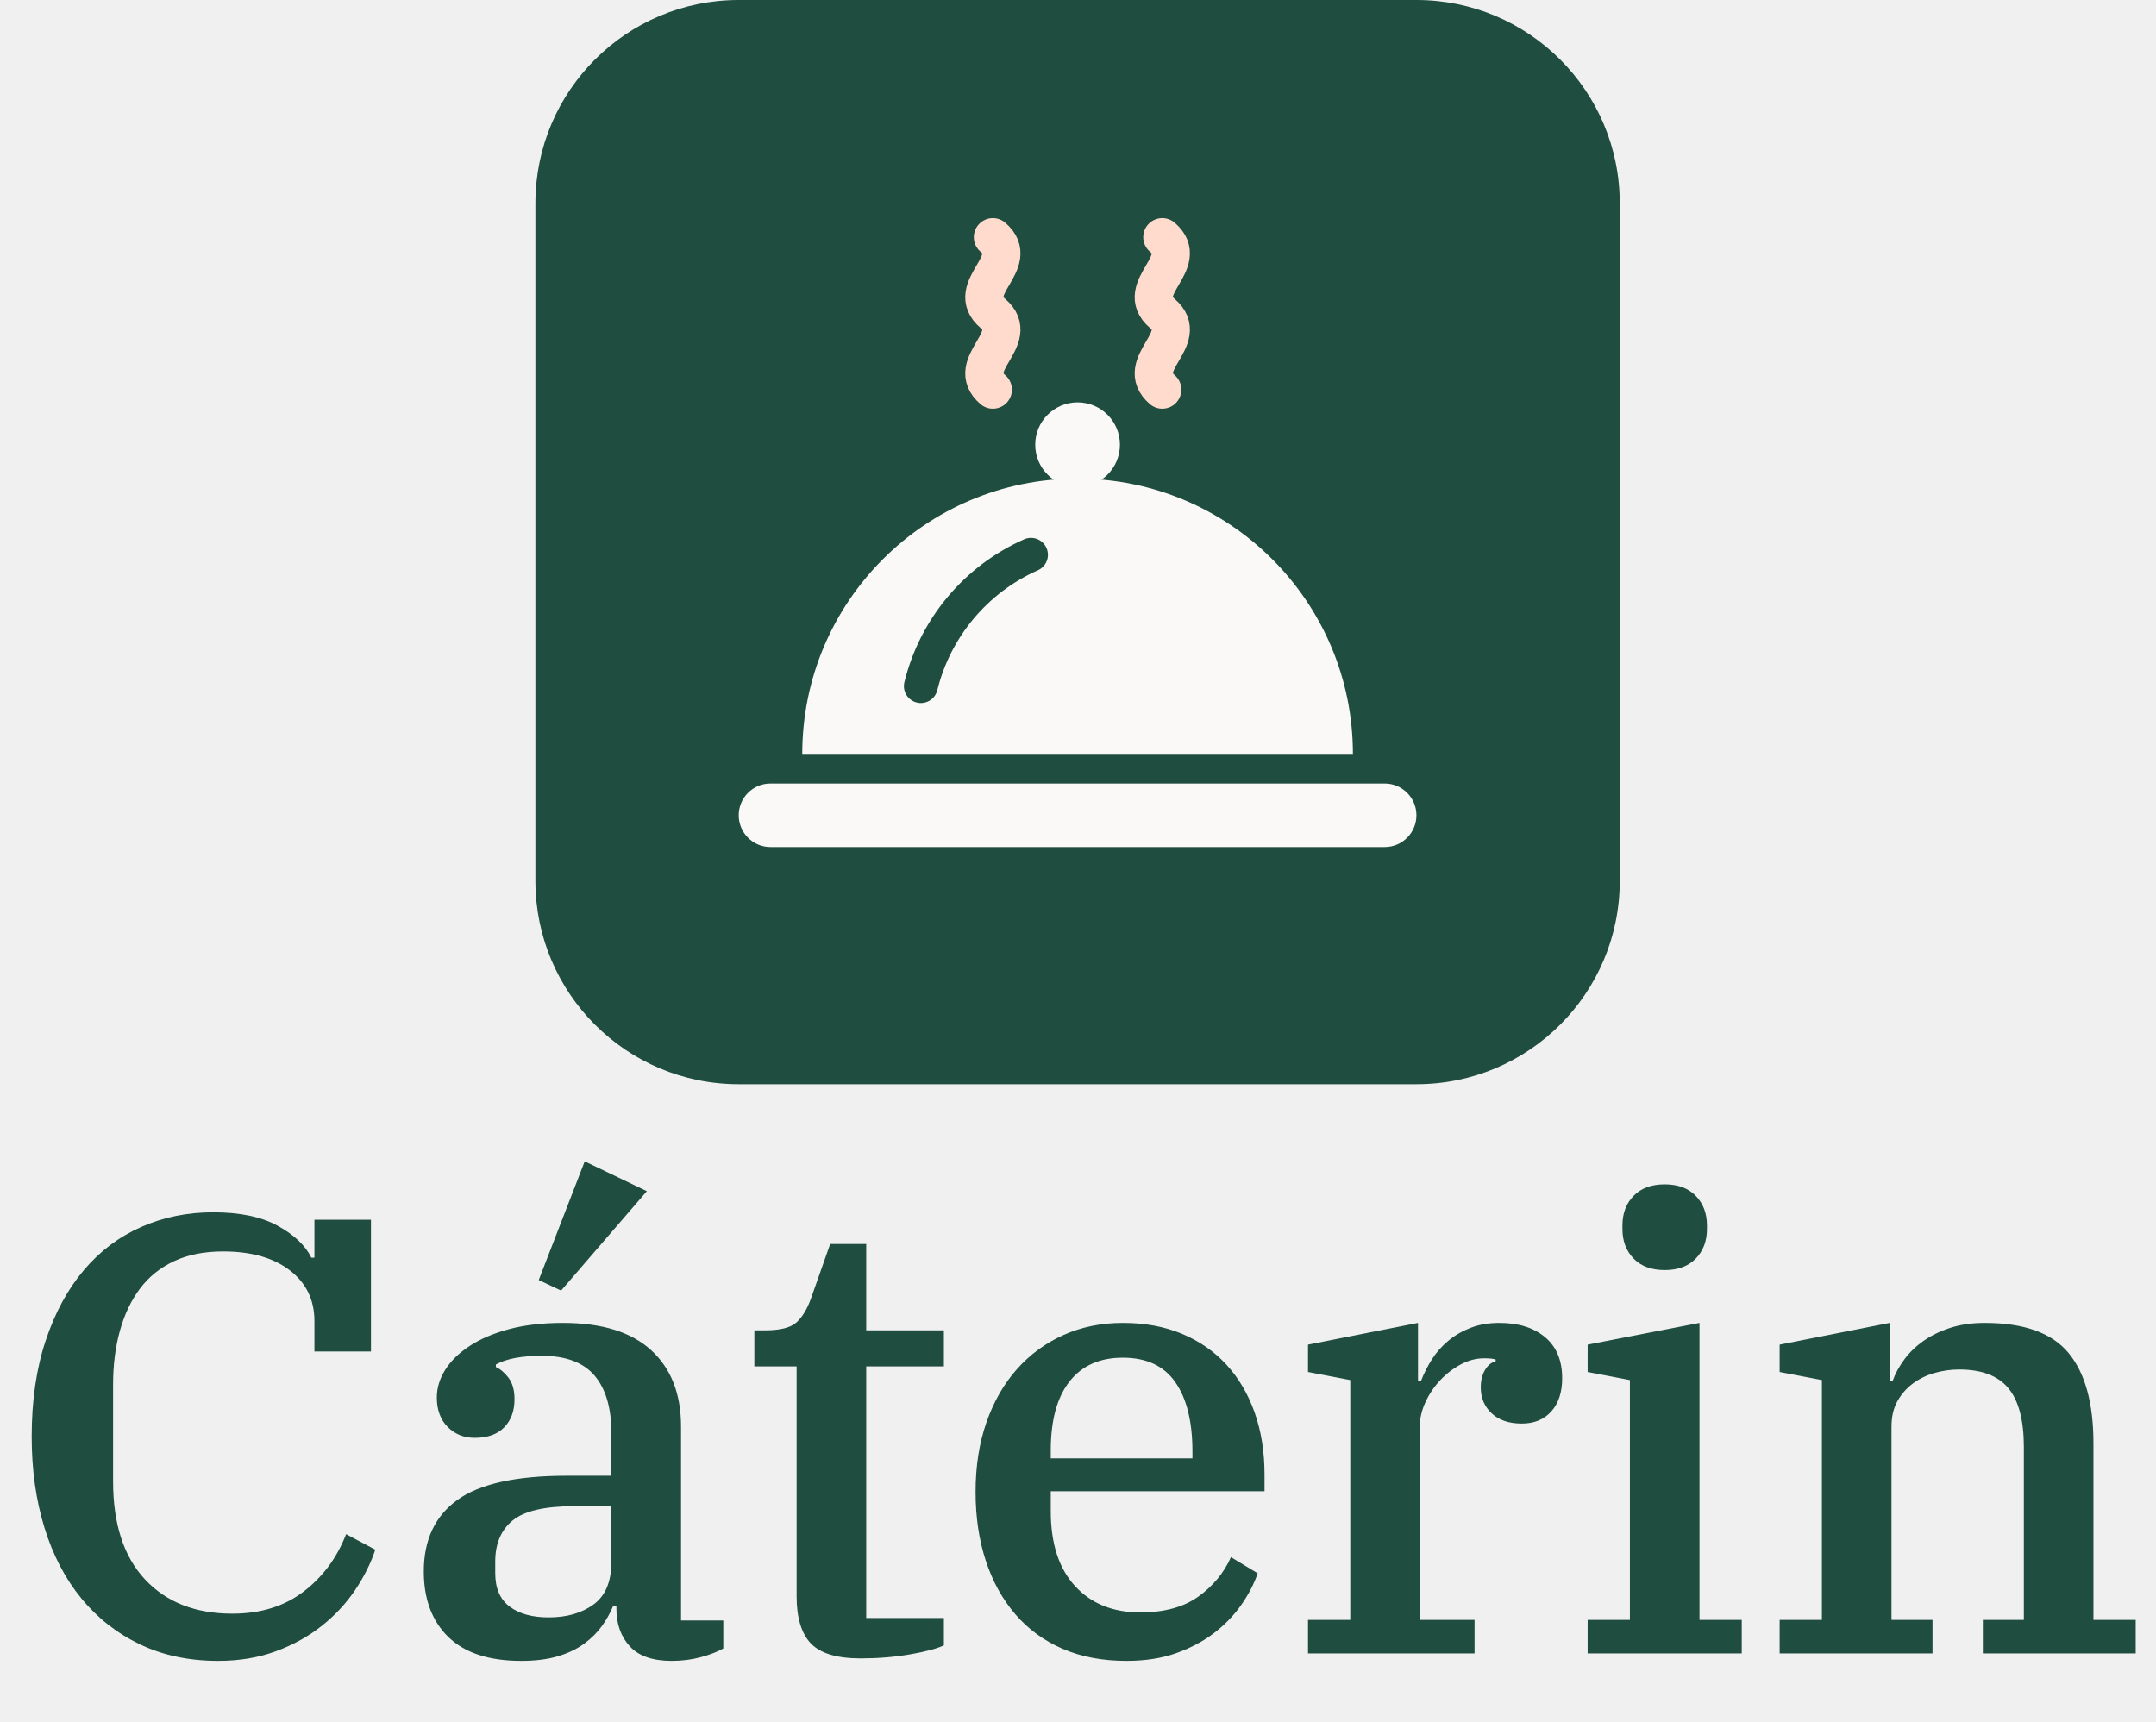
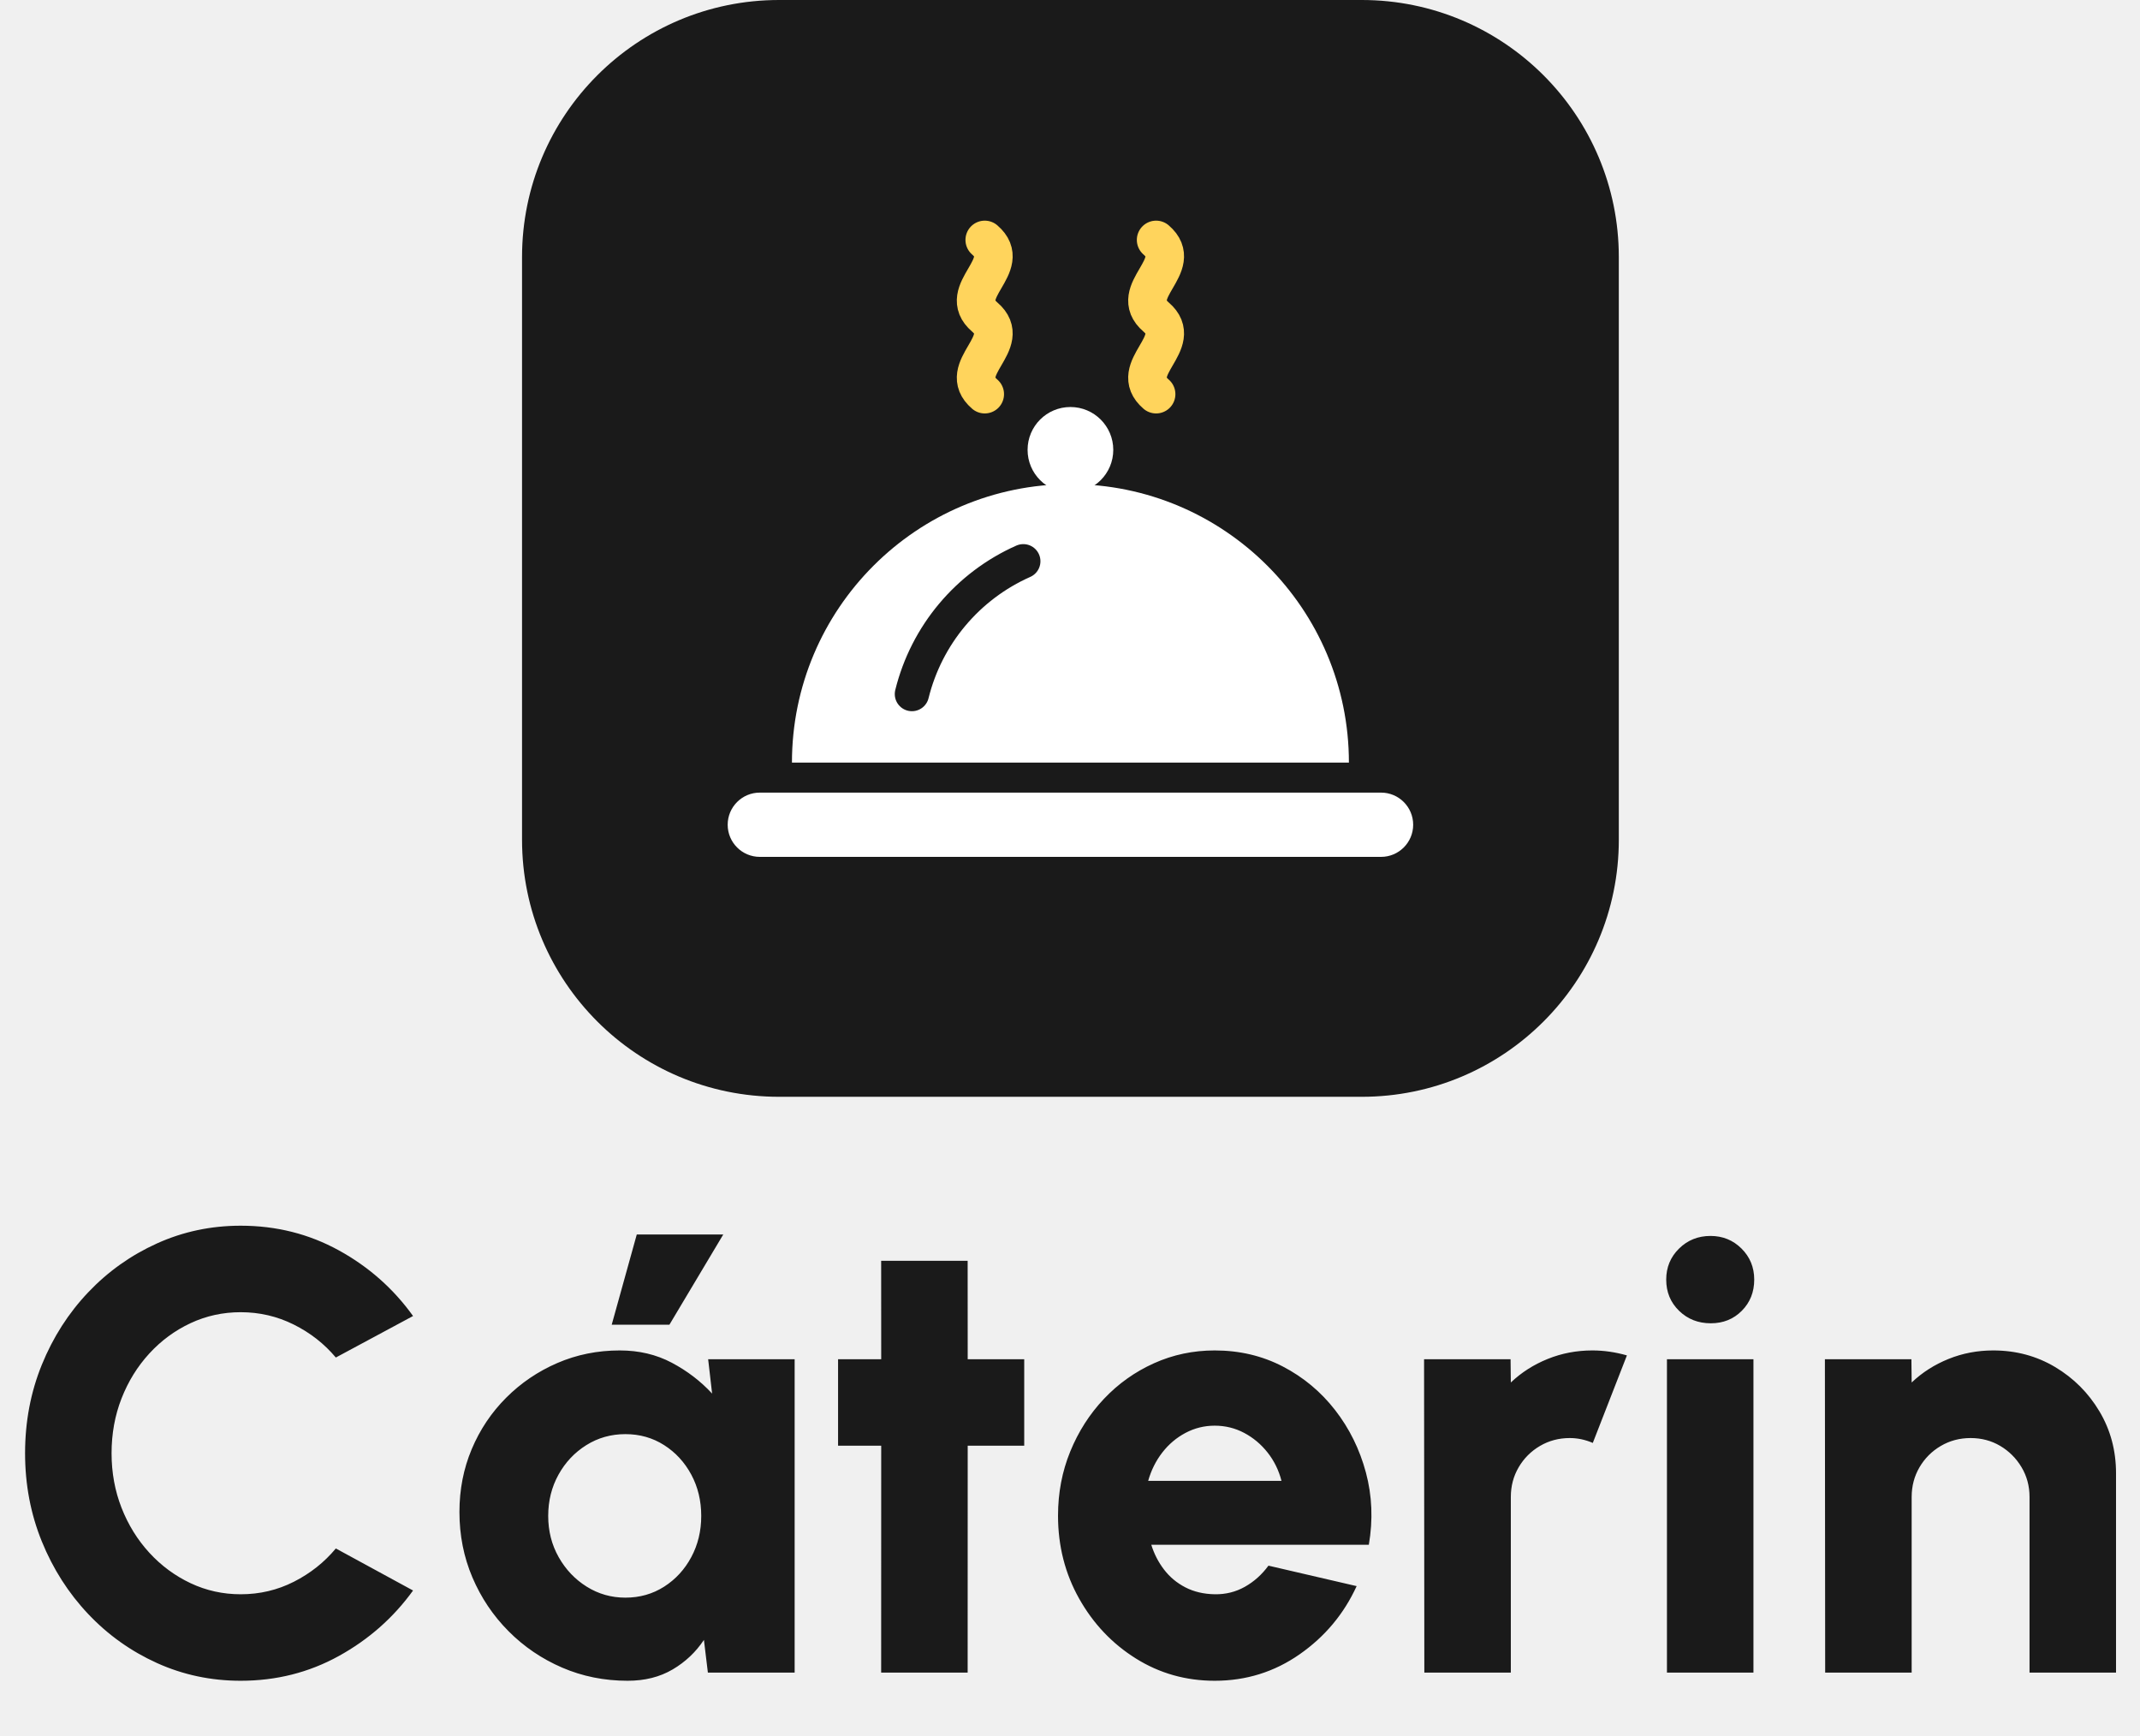
- <svg xmlns="http://www.w3.org/2000/svg" viewBox="0 0 1018 813">
-   <g transform="translate(252.8 0)">
-     <rect width="512" height="512" rx="96" fill="#1f4d3f" />
+ <svg xmlns="http://www.w3.org/2000/svg" viewBox="0 0 999 810">
+   <g transform="translate(243.7 0)">
+     <rect width="512" height="512" rx="120" fill="#1a1a1a" />
    <g transform="translate(0 20)">
-       <path d="M216 164c-14-12 14-24 0-36s14-24 0-36M296 164c-14-12 14-24 0-36s14-24 0-36" fill="none" stroke="#ffdbcd" stroke-width="18" stroke-linecap="round" />
-       <circle cx="256" cy="190" r="20" fill="#faf9f7" />
-       <path d="M126 336a130 130 0 0 1 260 0z" fill="#faf9f7" />
-       <rect x="96" y="350" width="320" height="30" rx="15" fill="#faf9f7" />
-       <path d="M182 304a92 92 0 0 1 52-62" fill="none" stroke="#1f4d3f" stroke-width="16" stroke-linecap="round" />
+       <path d="M216 164c-14-12 14-24 0-36s14-24 0-36M296 164c-14-12 14-24 0-36s14-24 0-36" fill="none" stroke="#ffd45c" stroke-width="18" stroke-linecap="round" />
+       <circle cx="256" cy="190" r="20" fill="#ffffff" />
+       <path d="M126 336a130 130 0 0 1 260 0z" fill="#ffffff" />
+       <rect x="96" y="350" width="320" height="30" rx="15" fill="#ffffff" />
+       <path d="M182 304a92 92 0 0 1 52-62" fill="none" stroke="#1a1a1a" stroke-width="16" stroke-linecap="round" />
    </g>
  </g>
-   <path transform="translate(0.0 780.8) scale(0.2934)" fill="#1f4d3f" d="M351.0 12Q281.0 12 225.5 -14.5Q170.0 -41 131.0 -88.5Q92.0 -136 71.5 -202.5Q51.0 -269 51.0 -349Q51.0 -436 73.5 -503.5Q96.0 -571 135.0 -617.0Q174.0 -663 227.5 -686.5Q281.0 -710 343.0 -710Q408.0 -710 447.5 -688.0Q487.0 -666 501.0 -637H506.0V-698H597.0V-486H506.0V-535Q506.0 -586 466.5 -616.5Q427.0 -647 359.0 -647Q314.0 -647 280.5 -631.5Q247.0 -616 225.5 -587.5Q204.0 -559 193.0 -519.5Q182.0 -480 182.0 -433V-277Q182.0 -174 233.5 -119.0Q285.0 -64 374.0 -64Q442.0 -64 488.5 -99.5Q535.0 -135 557.0 -192L604.0 -167Q593.0 -134 571.5 -102.0Q550.0 -70 518.0 -44.5Q486.0 -19 444.0 -3.5Q402.0 12 351.0 12ZM839.0 12Q761.0 12 721.5 -26.5Q682.0 -65 682.0 -132Q682.0 -208 736.0 -247.0Q790.0 -286 912.0 -286H984.0V-354Q984.0 -415 957.0 -447.0Q930.0 -479 872.0 -479Q823.0 -479 798.0 -465V-461Q809.0 -456 818.5 -443.5Q828.0 -431 828.0 -409Q828.0 -381 811.5 -364.0Q795.0 -347 764.0 -347Q738.0 -347 720.5 -364.5Q703.0 -382 703.0 -412Q703.0 -435 716.5 -456.5Q730.0 -478 756.0 -495.0Q782.0 -512 819.5 -522.0Q857.0 -532 906.0 -532Q1000.0 -532 1048.0 -488.0Q1096.0 -444 1096.0 -365V-53H1164.0V-8Q1150.0 0 1128.0 6.0Q1106.0 12 1081.0 12Q1035.0 12 1013.5 -11.5Q992.0 -35 992.0 -72V-77H987.0Q980.0 -60 969.0 -44.5Q958.0 -29 940.5 -16.0Q923.0 -3 898.0 4.5Q873.0 12 839.0 12ZM883.0 -58Q927.0 -58 955.5 -79.0Q984.0 -100 984.0 -148V-237H924.0Q853.0 -237 825.0 -214.0Q797.0 -191 797.0 -148V-129Q797.0 -93 820.0 -75.5Q843.0 -58 883.0 -58ZM867.0 -601 941.0 -792 1041.0 -744 903.0 -584ZM1385.0 8Q1328.0 8 1305.0 -16.0Q1282.0 -40 1282.0 -92V-462H1214.0V-520H1231.0Q1268.0 -520 1282.0 -533.0Q1296.0 -546 1305.0 -571L1336.0 -659H1394.0V-520H1519.0V-462H1394.0V-57H1519.0V-13Q1502.0 -5 1464.5 1.5Q1427.0 8 1385.0 8ZM1813.0 12Q1755.0 12 1710.0 -7.5Q1665.0 -27 1634.0 -63.0Q1603.0 -99 1586.5 -149.0Q1570.0 -199 1570.0 -260Q1570.0 -322 1587.5 -372.0Q1605.0 -422 1636.5 -457.5Q1668.0 -493 1711.5 -512.5Q1755.0 -532 1807.0 -532Q1860.0 -532 1902.0 -514.5Q1944.0 -497 1973.5 -465.0Q2003.0 -433 2019.0 -388.0Q2035.0 -343 2035.0 -288V-261H1691.0V-229Q1691.0 -151 1730.0 -108.5Q1769.0 -66 1835.0 -66Q1893.0 -66 1928.5 -91.5Q1964.0 -117 1981.0 -155L2024.0 -129Q2015.0 -103 1997.5 -78.0Q1980.0 -53 1954.0 -33.0Q1928.0 -13 1893.0 -0.5Q1858.0 12 1813.0 12ZM1691.0 -314H1919.0V-325Q1919.0 -397 1891.5 -436.5Q1864.0 -476 1807.0 -476Q1751.0 -476 1721.0 -437.5Q1691.0 -399 1691.0 -327ZM2105.0 -54H2173.0V-440L2105.0 -453V-497L2282.0 -532V-439H2287.0Q2294.0 -457 2304.5 -473.5Q2315.0 -490 2330.5 -503.0Q2346.0 -516 2366.5 -524.0Q2387.0 -532 2413.0 -532Q2459.0 -532 2486.5 -509.0Q2514.0 -486 2514.0 -443Q2514.0 -409 2496.5 -389.5Q2479.0 -370 2449.0 -370Q2418.0 -370 2400.5 -386.5Q2383.0 -403 2383.0 -428Q2383.0 -445 2390.0 -456.5Q2397.0 -468 2407.0 -470V-473Q2404.0 -474 2400.0 -474.5Q2396.0 -475 2388.0 -475Q2369.0 -475 2350.5 -465.0Q2332.0 -455 2317.5 -439.5Q2303.0 -424 2294.0 -404.5Q2285.0 -385 2285.0 -366V-54H2373.0V0H2105.0ZM2679.0 -617Q2647.0 -617 2629.0 -635.5Q2611.0 -654 2611.0 -683V-689Q2611.0 -718 2629.0 -736.5Q2647.0 -755 2679.0 -755Q2711.0 -755 2729.0 -736.5Q2747.0 -718 2747.0 -689V-683Q2747.0 -654 2729.0 -635.5Q2711.0 -617 2679.0 -617ZM2555.0 -54H2623.0V-440L2555.0 -453V-497L2735.0 -532V-54H2803.0V0H2555.0ZM2864.0 -54H2932.0V-440L2864.0 -453V-497L3041.0 -532V-439H3046.0Q3052.0 -456 3064.5 -473.0Q3077.0 -490 3095.5 -503.0Q3114.0 -516 3138.5 -524.0Q3163.0 -532 3194.0 -532Q3289.0 -532 3329.0 -483.5Q3369.0 -435 3369.0 -338V-54H3437.0V0H3191.0V-54H3257.0V-332Q3257.0 -397 3232.0 -427.0Q3207.0 -457 3153.0 -457Q3133.0 -457 3113.5 -451.5Q3094.0 -446 3078.5 -434.5Q3063.0 -423 3053.5 -406.0Q3044.0 -389 3044.0 -365V-54H3110.0V0H2864.0Z" />
+   <path transform="translate(0.0 780.8) scale(0.1463)" fill="#1a1a1a" d="M768.0 26Q626.0 26 501.0 -30.5Q376.0 -87 281.5 -186.925Q187.0 -286.85 133.5 -418.425Q80.0 -550 80.0 -700Q80.0 -850.85 133.5 -982.425Q187.0 -1114 281.5 -1213.5Q376.0 -1313 501.0 -1369.5Q626.0 -1426 768.0 -1426Q938.0 -1426 1081.0 -1347.425Q1224.0 -1268.85 1318.0 -1137.85L1071.604 -1005.402Q1016.303 -1071.253 937.227 -1110.628Q858.151 -1150.004 768.0 -1150.004Q682.749 -1150.004 607.898 -1114.979Q533.048 -1079.953 476.322 -1018.078Q419.597 -956.202 387.796 -874.851Q355.996 -793.501 355.996 -700.0Q355.996 -607.049 387.871 -525.698Q419.747 -444.348 476.547 -382.472Q533.348 -320.597 608.198 -285.296Q683.049 -249.996 768.0 -249.996Q858.901 -249.996 937.677 -289.947Q1016.453 -329.897 1071.604 -396.148L1318.0 -262Q1224.0 -131.85 1081.0 -52.925Q938.0 26 768.0 26ZM2259.603 -1000.0H2535.599V0.0H2258.753L2246.103 -104.402Q2207.302 -45.951 2146.077 -9.976Q2084.851 26.0 2002.8 26.0Q1891.1 26.0 1793.825 -15.925Q1696.55 -57.85 1622.7 -132.125Q1548.85 -206.4 1507.425 -303.675Q1466.0 -400.95 1466.0 -512.65Q1466.0 -619.8 1505.225 -713.1Q1544.45 -806.4 1615.1 -877.125Q1685.75 -947.85 1778.55 -987.925Q1871.35 -1028.0 1977.65 -1028.0Q2069.501 -1028.0 2143.377 -988.899Q2217.252 -949.799 2272.252 -890.348ZM1995.55 -239.196Q2064.301 -239.196 2119.202 -274.272Q2174.102 -309.347 2205.828 -368.598Q2237.553 -427.849 2237.553 -500.0Q2237.553 -572.601 2205.753 -631.777Q2173.952 -690.953 2119.052 -725.953Q2064.151 -760.954 1995.55 -760.954Q1926.949 -760.954 1870.898 -725.878Q1814.847 -690.803 1782.047 -631.552Q1749.246 -572.301 1749.246 -500.0Q1749.246 -427.549 1782.697 -368.373Q1816.147 -309.197 1872.198 -274.197Q1928.249 -239.196 1995.55 -239.196ZM1951.85 -1110.0 2031.85 -1398.0H2307.847L2135.948 -1110.0ZM3268.149 -724.004H3087.797L3087.647 0.0H2811.651L2811.801 -724.004H2674.15V-1000.0H2811.801L2811.651 -1314.0H3087.647L3087.797 -1000.0H3268.149ZM3876.0 26Q3738.0 26 3624.5 -45.0Q3511.0 -116 3443.5 -235.925Q3376.0 -355.85 3376.0 -500.85Q3376.0 -610 3415.0 -705.5Q3454.0 -801 3522.5 -873.5Q3591.0 -946 3682.0 -987.0Q3773.0 -1028 3876.0 -1028Q3994.65 -1028.0 4093.25 -976.775Q4191.849 -925.55 4260.199 -837.626Q4328.549 -749.701 4358.375 -638.601Q4388.2 -527.501 4367.75 -407.901H3673.596Q3687.296 -363.9 3714.546 -328.424Q3741.797 -292.947 3782.448 -271.972Q3823.099 -250.996 3876.0 -249.996Q3928.401 -249.146 3972.352 -273.947Q4016.303 -298.748 4047.454 -341.299L4328.85 -276.0Q4268.0 -143 4147.0 -58.5Q4026.0 26 3876.0 26ZM3663.646 -611.849H4089.054Q4076.104 -662.35 4044.879 -702.026Q4013.653 -741.702 3970.077 -764.828Q3926.501 -787.953 3876.0 -787.953Q3826.349 -787.953 3782.923 -764.978Q3739.497 -742.002 3708.771 -702.326Q3678.046 -662.65 3663.646 -611.849ZM4544.85 0.0 4544.0 -1000H4819.996L4820.846 -925.748Q4871.296 -973.699 4938.447 -1000.849Q5005.597 -1028.0 5080.948 -1028.0Q5135.548 -1028.0 5191.248 -1012.15L5082.399 -732.904Q5046.349 -748.454 5008.899 -748.454Q4956.798 -748.454 4913.948 -723.329Q4871.097 -698.203 4845.971 -655.427Q4820.846 -612.652 4820.846 -560.401V0.0ZM5319.0 -1000H5594.996V0.0H5319.0ZM5458.848 -1114.652Q5398.499 -1114.652 5357.574 -1154.576Q5316.65 -1194.501 5316.65 -1254.0Q5316.65 -1312.649 5357.574 -1352.999Q5398.499 -1393.348 5457.998 -1393.348Q5516.497 -1393.348 5556.997 -1352.999Q5597.496 -1312.649 5597.496 -1254.0Q5597.496 -1194.501 5557.922 -1154.576Q5518.347 -1114.652 5458.848 -1114.652ZM6751.948 -636V0.0H6475.952V-560.401Q6475.952 -612.652 6450.402 -655.427Q6424.851 -698.203 6382.501 -723.329Q6340.15 -748.454 6287.899 -748.454Q6235.798 -748.454 6192.948 -723.329Q6150.097 -698.203 6124.971 -655.427Q6099.846 -612.652 6099.846 -560.401V0.0H5823.85L5823.0 -1000H6098.996L6099.846 -925.748Q6150.296 -973.699 6217.447 -1000.849Q6284.597 -1028.0 6359.948 -1028.0Q6468.698 -1028.0 6557.448 -975.125Q6646.198 -922.25 6699.073 -833.5Q6751.948 -744.75 6751.948 -636Z" />
</svg>
